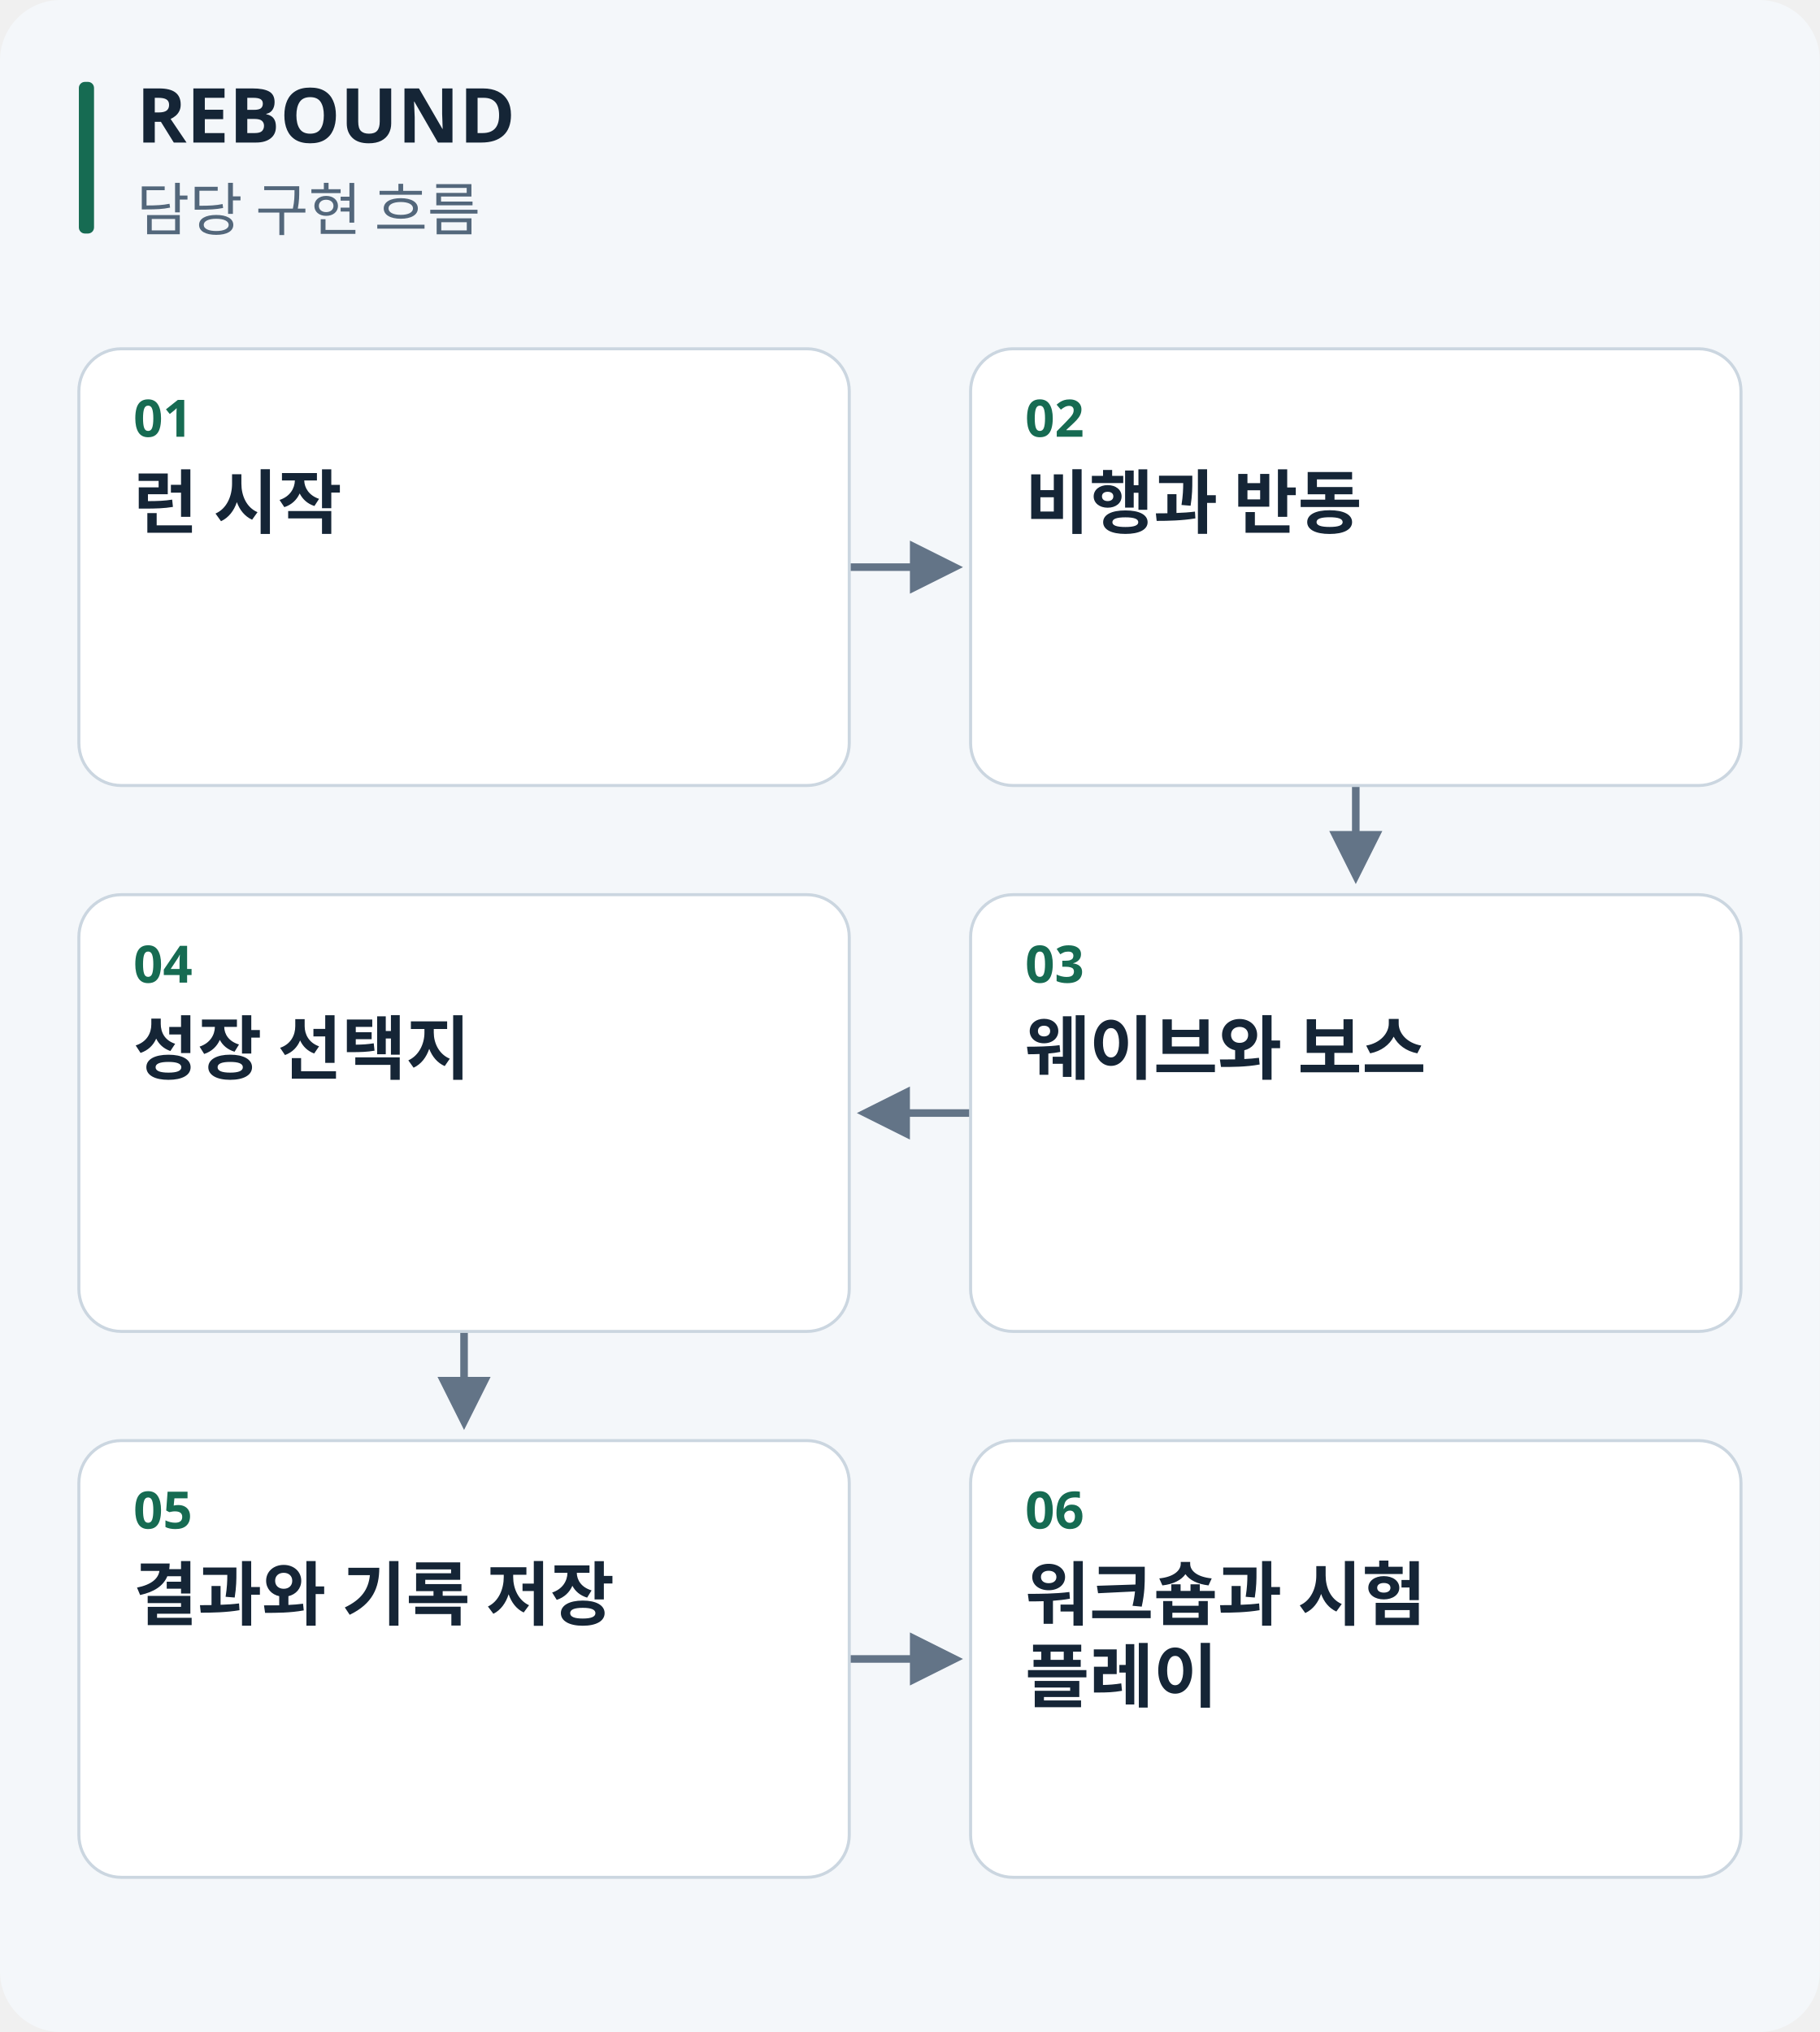
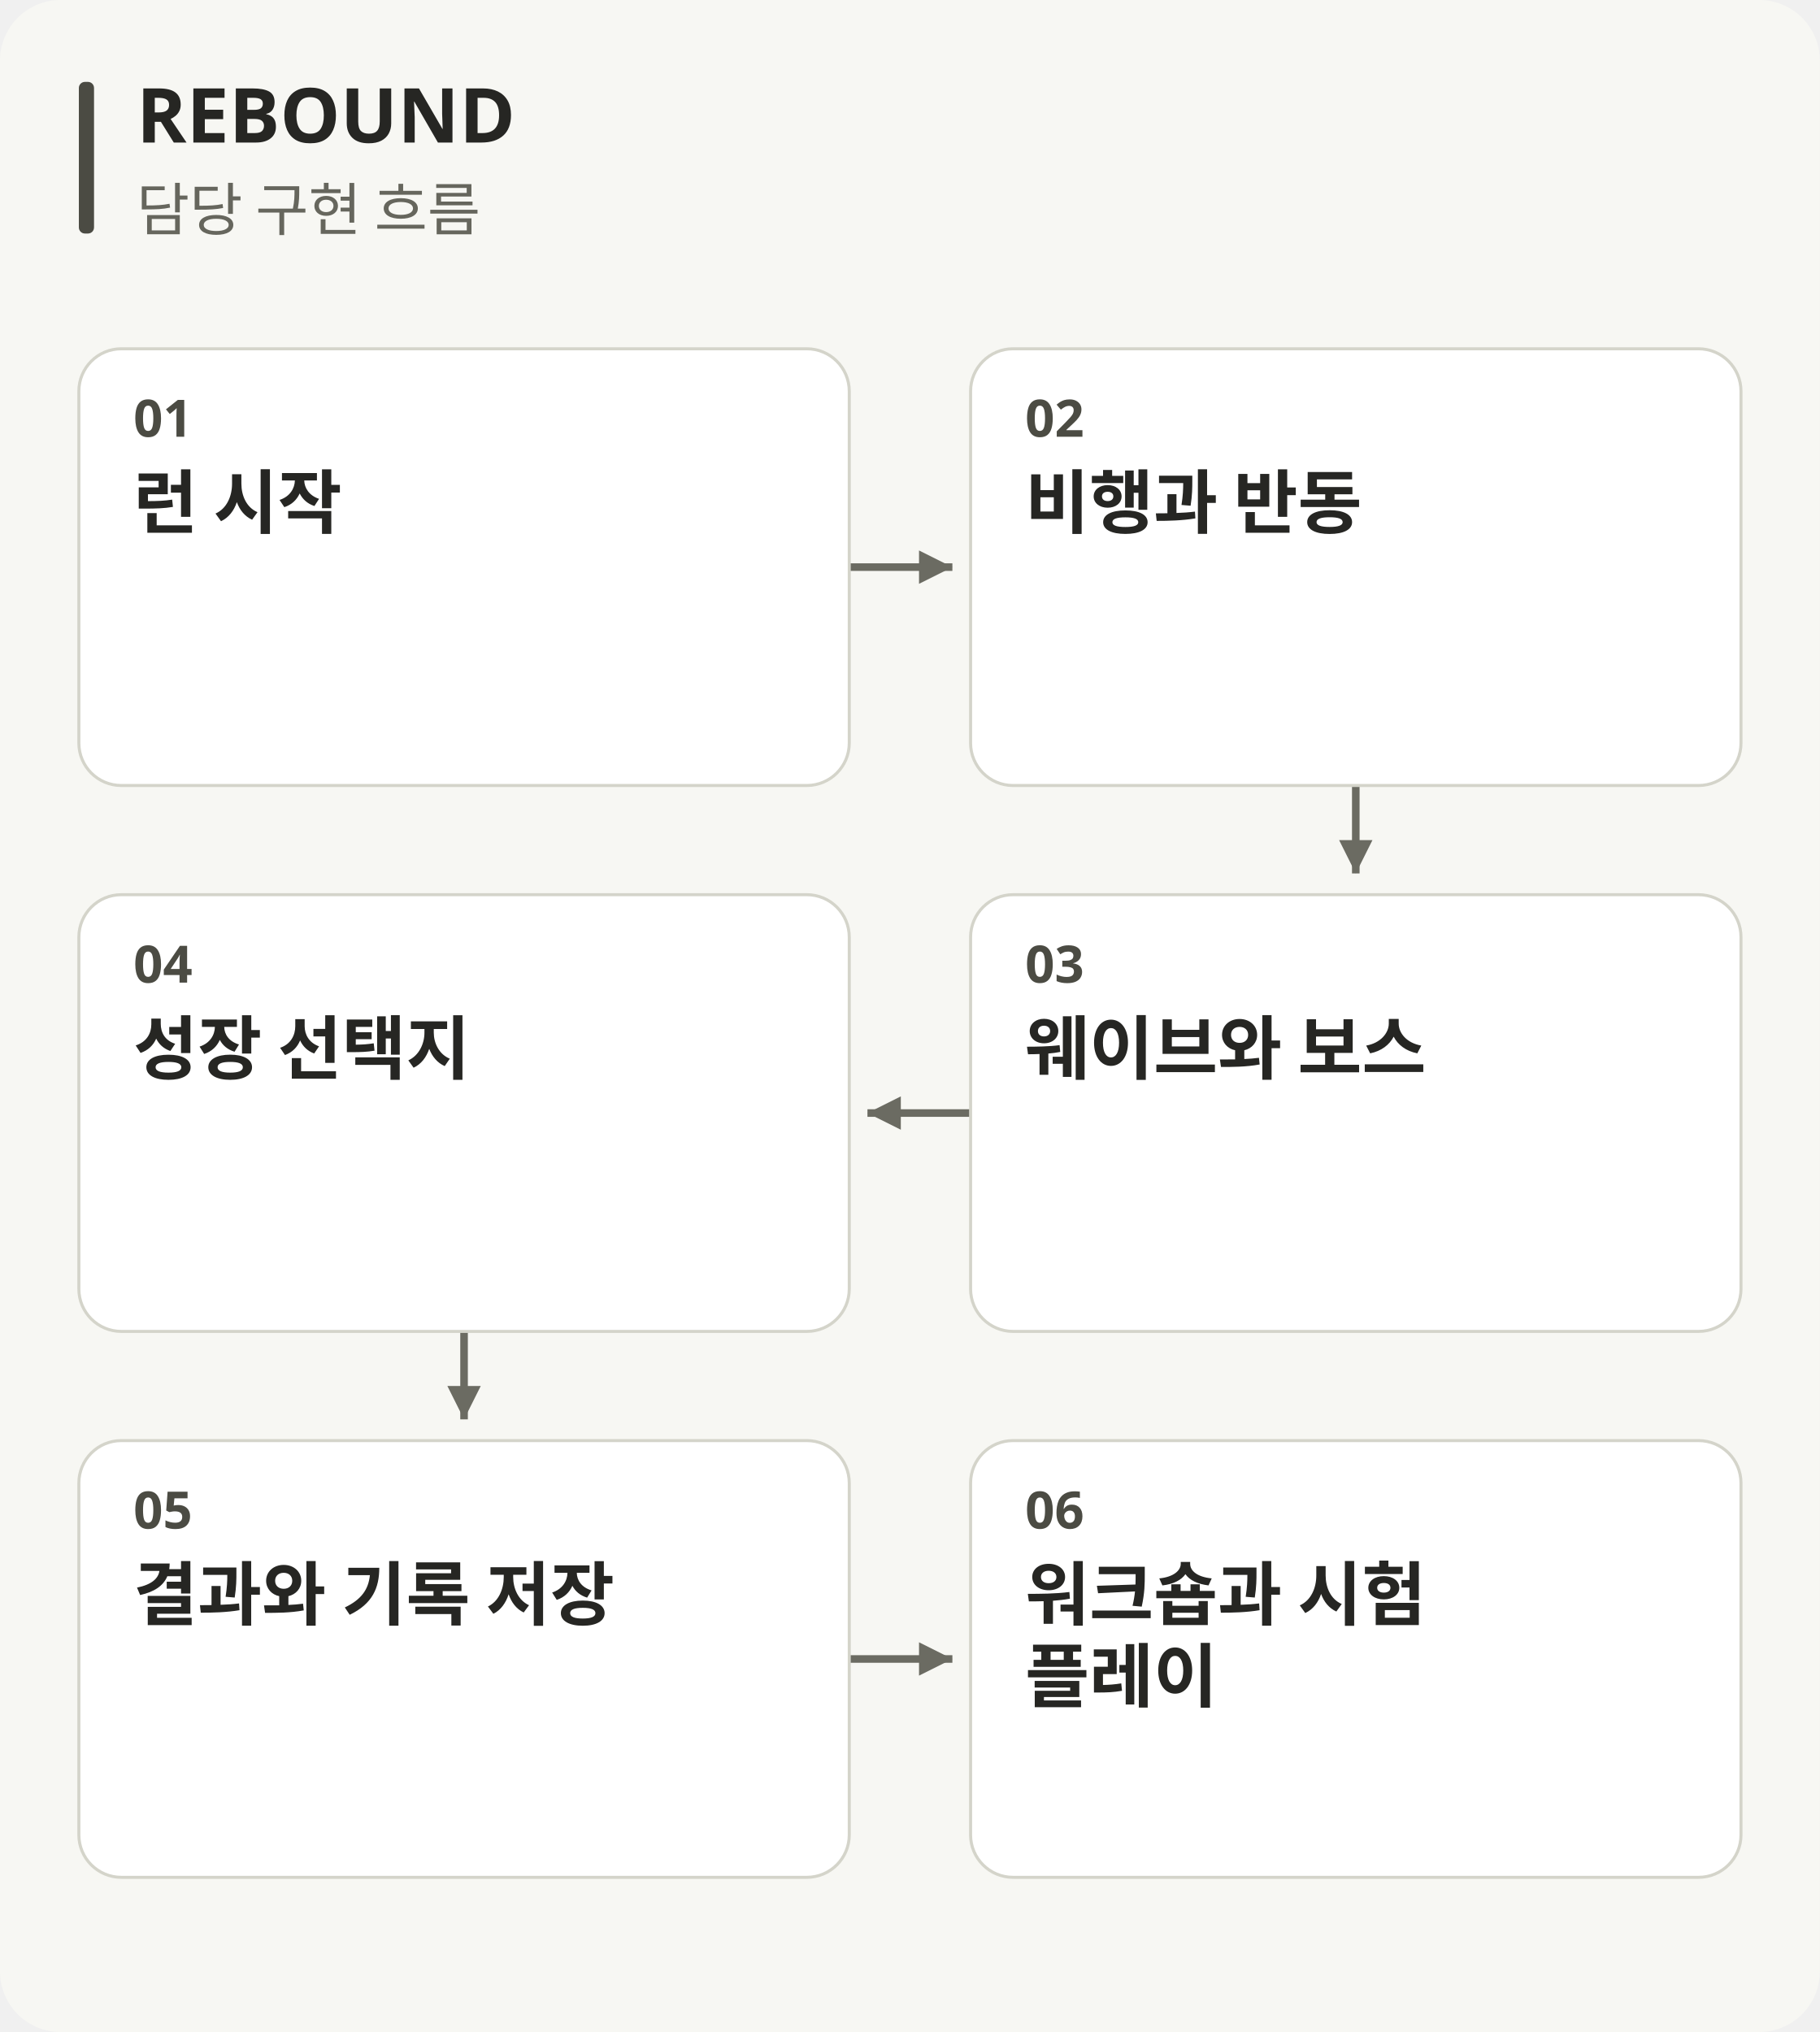
<svg xmlns="http://www.w3.org/2000/svg" width="600" height="670" viewBox="0 0 600 670" role="img" aria-labelledby="title desc">
-   <defs>
-     <marker id="arrow" viewBox="0 0 10 10" refX="8" refY="5" markerWidth="7" markerHeight="7" orient="auto-start-reverse">
-       <path d="M0 0 L10 5 L0 10Z" fill="#637487" />
-     </marker>
-   </defs>
-   <rect width="600" height="100%" rx="20" fill="#f4f7fa" />
-   <rect x="26" y="27" width="5" height="50" rx="2" fill="#166b52" />
-   <text x="45" y="47" fill="#152536" font-size="25" font-weight="700" font-family="Segoe UI,Malgun Gothic,Yu Gothic,sans-serif">REBOUND</text>
-   <text x="45" y="76" fill="#53677b" font-size="19" font-family="Segoe UI,Malgun Gothic,Yu Gothic,sans-serif">담당 구현 흐름</text>
-   <path d="M280 187 H314" fill="none" stroke="#637487" stroke-width="2.5" marker-end="url(#arrow)" />
-   <path d="M447 259 V288" fill="none" stroke="#637487" stroke-width="2.5" marker-end="url(#arrow)" />
-   <path d="M320 367 H286" fill="none" stroke="#637487" stroke-width="2.5" marker-end="url(#arrow)" />
-   <path d="M153 439 V468" fill="none" stroke="#637487" stroke-width="2.5" marker-end="url(#arrow)" />
-   <path d="M280 547 H314" fill="none" stroke="#637487" stroke-width="2.5" marker-end="url(#arrow)" />
-   <rect x="26" y="115" width="254" height="144" rx="14" fill="#fff" stroke="#cbd6e0" />
-   <text x="44" y="144" font-size="17" font-weight="700" fill="#166b52" font-family="Segoe UI,sans-serif">01</text>
-   <text x="44" y="174" fill="#152536" font-size="23" font-weight="600" font-family="Segoe UI,Malgun Gothic,Yu Gothic,sans-serif">런 시작</text>
-   <rect x="320" y="115" width="254" height="144" rx="14" fill="#fff" stroke="#cbd6e0" />
-   <text x="338" y="144" font-size="17" font-weight="700" fill="#166b52" font-family="Segoe UI,sans-serif">02</text>
-   <text x="338" y="174" fill="#152536" font-size="23" font-weight="600" font-family="Segoe UI,Malgun Gothic,Yu Gothic,sans-serif">비행과 반동</text>
-   <rect x="320" y="295" width="254" height="144" rx="14" fill="#fff" stroke="#cbd6e0" />
-   <text x="338" y="324" font-size="17" font-weight="700" fill="#166b52" font-family="Segoe UI,sans-serif">03</text>
-   <text x="338" y="354" fill="#152536" font-size="23" font-weight="600" font-family="Segoe UI,Malgun Gothic,Yu Gothic,sans-serif">웨이브와 보스</text>
-   <rect x="26" y="295" width="254" height="144" rx="14" fill="#fff" stroke="#cbd6e0" />
-   <text x="44" y="324" font-size="17" font-weight="700" fill="#166b52" font-family="Segoe UI,sans-serif">04</text>
-   <text x="44" y="354" fill="#152536" font-size="23" font-weight="600" font-family="Segoe UI,Malgun Gothic,Yu Gothic,sans-serif">성장 선택지</text>
-   <rect x="26" y="475" width="254" height="144" rx="14" fill="#fff" stroke="#cbd6e0" />
-   <text x="44" y="504" font-size="17" font-weight="700" fill="#166b52" font-family="Segoe UI,sans-serif">05</text>
-   <text x="44" y="534" fill="#152536" font-size="23" font-weight="600" font-family="Segoe UI,Malgun Gothic,Yu Gothic,sans-serif">결과와 기록 저장</text>
-   <rect x="320" y="475" width="254" height="144" rx="14" fill="#fff" stroke="#cbd6e0" />
-   <text x="338" y="504" font-size="17" font-weight="700" fill="#166b52" font-family="Segoe UI,sans-serif">06</text>
-   <text x="338" y="534" fill="#152536" font-size="23" font-weight="600" font-family="Segoe UI,Malgun Gothic,Yu Gothic,sans-serif">워크숍과 시험</text>
-   <text x="338" y="561" fill="#152536" font-size="23" font-weight="600" font-family="Segoe UI,Malgun Gothic,Yu Gothic,sans-serif">플레이</text>
+   <rect width="600" height="100%" rx="20" fill="#f7f7f3" />
+   <rect x="26" y="27" width="5" height="50" rx="2" fill="#4b4b43" />
+   <text x="45" y="47" fill="#262623" font-size="25" font-weight="700" font-family="Malgun Gothic,Apple SD Gothic Neo,sans-serif">REBOUND</text>
+   <text x="45" y="76" fill="#66665d" font-size="19" font-family="Malgun Gothic,Apple SD Gothic Neo,sans-serif">담당 구현 흐름</text>
+   <path d="M280 187 H314" fill="none" stroke="#6b6b62" stroke-width="2.5" stroke-linejoin="round" />
+   <polygon points="314,187 303,181.5 303,192.5" fill="#6b6b62" />
+   <path d="M447 259 V288" fill="none" stroke="#6b6b62" stroke-width="2.5" stroke-linejoin="round" />
+   <polygon points="447,288 452.5,277 441.5,277" fill="#6b6b62" />
+   <path d="M320 367 H286" fill="none" stroke="#6b6b62" stroke-width="2.5" stroke-linejoin="round" />
+   <polygon points="286,367 297,372.5 297,361.5" fill="#6b6b62" />
+   <path d="M153 439 V468" fill="none" stroke="#6b6b62" stroke-width="2.5" stroke-linejoin="round" />
+   <polygon points="153,468 158.5,457 147.5,457" fill="#6b6b62" />
+   <path d="M280 547 H314" fill="none" stroke="#6b6b62" stroke-width="2.5" stroke-linejoin="round" />
+   <polygon points="314,547 303,541.5 303,552.5" fill="#6b6b62" />
+   <rect x="26" y="115" width="254" height="144" rx="14" fill="#fff" stroke="#d4d4ca" />
+   <text x="44" y="144" font-size="17" font-weight="700" fill="#4b4b43" font-family="Malgun Gothic,Apple SD Gothic Neo,sans-serif">01</text>
+   <text x="44" y="174" fill="#262623" font-size="23" font-weight="600" font-family="Malgun Gothic,Apple SD Gothic Neo,sans-serif">런 시작</text>
+   <rect x="320" y="115" width="254" height="144" rx="14" fill="#fff" stroke="#d4d4ca" />
+   <text x="338" y="144" font-size="17" font-weight="700" fill="#4b4b43" font-family="Malgun Gothic,Apple SD Gothic Neo,sans-serif">02</text>
+   <text x="338" y="174" fill="#262623" font-size="23" font-weight="600" font-family="Malgun Gothic,Apple SD Gothic Neo,sans-serif">비행과 반동</text>
+   <rect x="320" y="295" width="254" height="144" rx="14" fill="#fff" stroke="#d4d4ca" />
+   <text x="338" y="324" font-size="17" font-weight="700" fill="#4b4b43" font-family="Malgun Gothic,Apple SD Gothic Neo,sans-serif">03</text>
+   <text x="338" y="354" fill="#262623" font-size="23" font-weight="600" font-family="Malgun Gothic,Apple SD Gothic Neo,sans-serif">웨이브와 보스</text>
+   <rect x="26" y="295" width="254" height="144" rx="14" fill="#fff" stroke="#d4d4ca" />
+   <text x="44" y="324" font-size="17" font-weight="700" fill="#4b4b43" font-family="Malgun Gothic,Apple SD Gothic Neo,sans-serif">04</text>
+   <text x="44" y="354" fill="#262623" font-size="23" font-weight="600" font-family="Malgun Gothic,Apple SD Gothic Neo,sans-serif">성장 선택지</text>
+   <rect x="26" y="475" width="254" height="144" rx="14" fill="#fff" stroke="#d4d4ca" />
+   <text x="44" y="504" font-size="17" font-weight="700" fill="#4b4b43" font-family="Malgun Gothic,Apple SD Gothic Neo,sans-serif">05</text>
+   <text x="44" y="534" fill="#262623" font-size="23" font-weight="600" font-family="Malgun Gothic,Apple SD Gothic Neo,sans-serif">결과와 기록 저장</text>
+   <rect x="320" y="475" width="254" height="144" rx="14" fill="#fff" stroke="#d4d4ca" />
+   <text x="338" y="504" font-size="17" font-weight="700" fill="#4b4b43" font-family="Malgun Gothic,Apple SD Gothic Neo,sans-serif">06</text>
+   <text x="338" y="534" fill="#262623" font-size="23" font-weight="600" font-family="Malgun Gothic,Apple SD Gothic Neo,sans-serif">워크숍과 시험</text>
+   <text x="338" y="561" fill="#262623" font-size="23" font-weight="600" font-family="Malgun Gothic,Apple SD Gothic Neo,sans-serif">플레이</text>
</svg>
